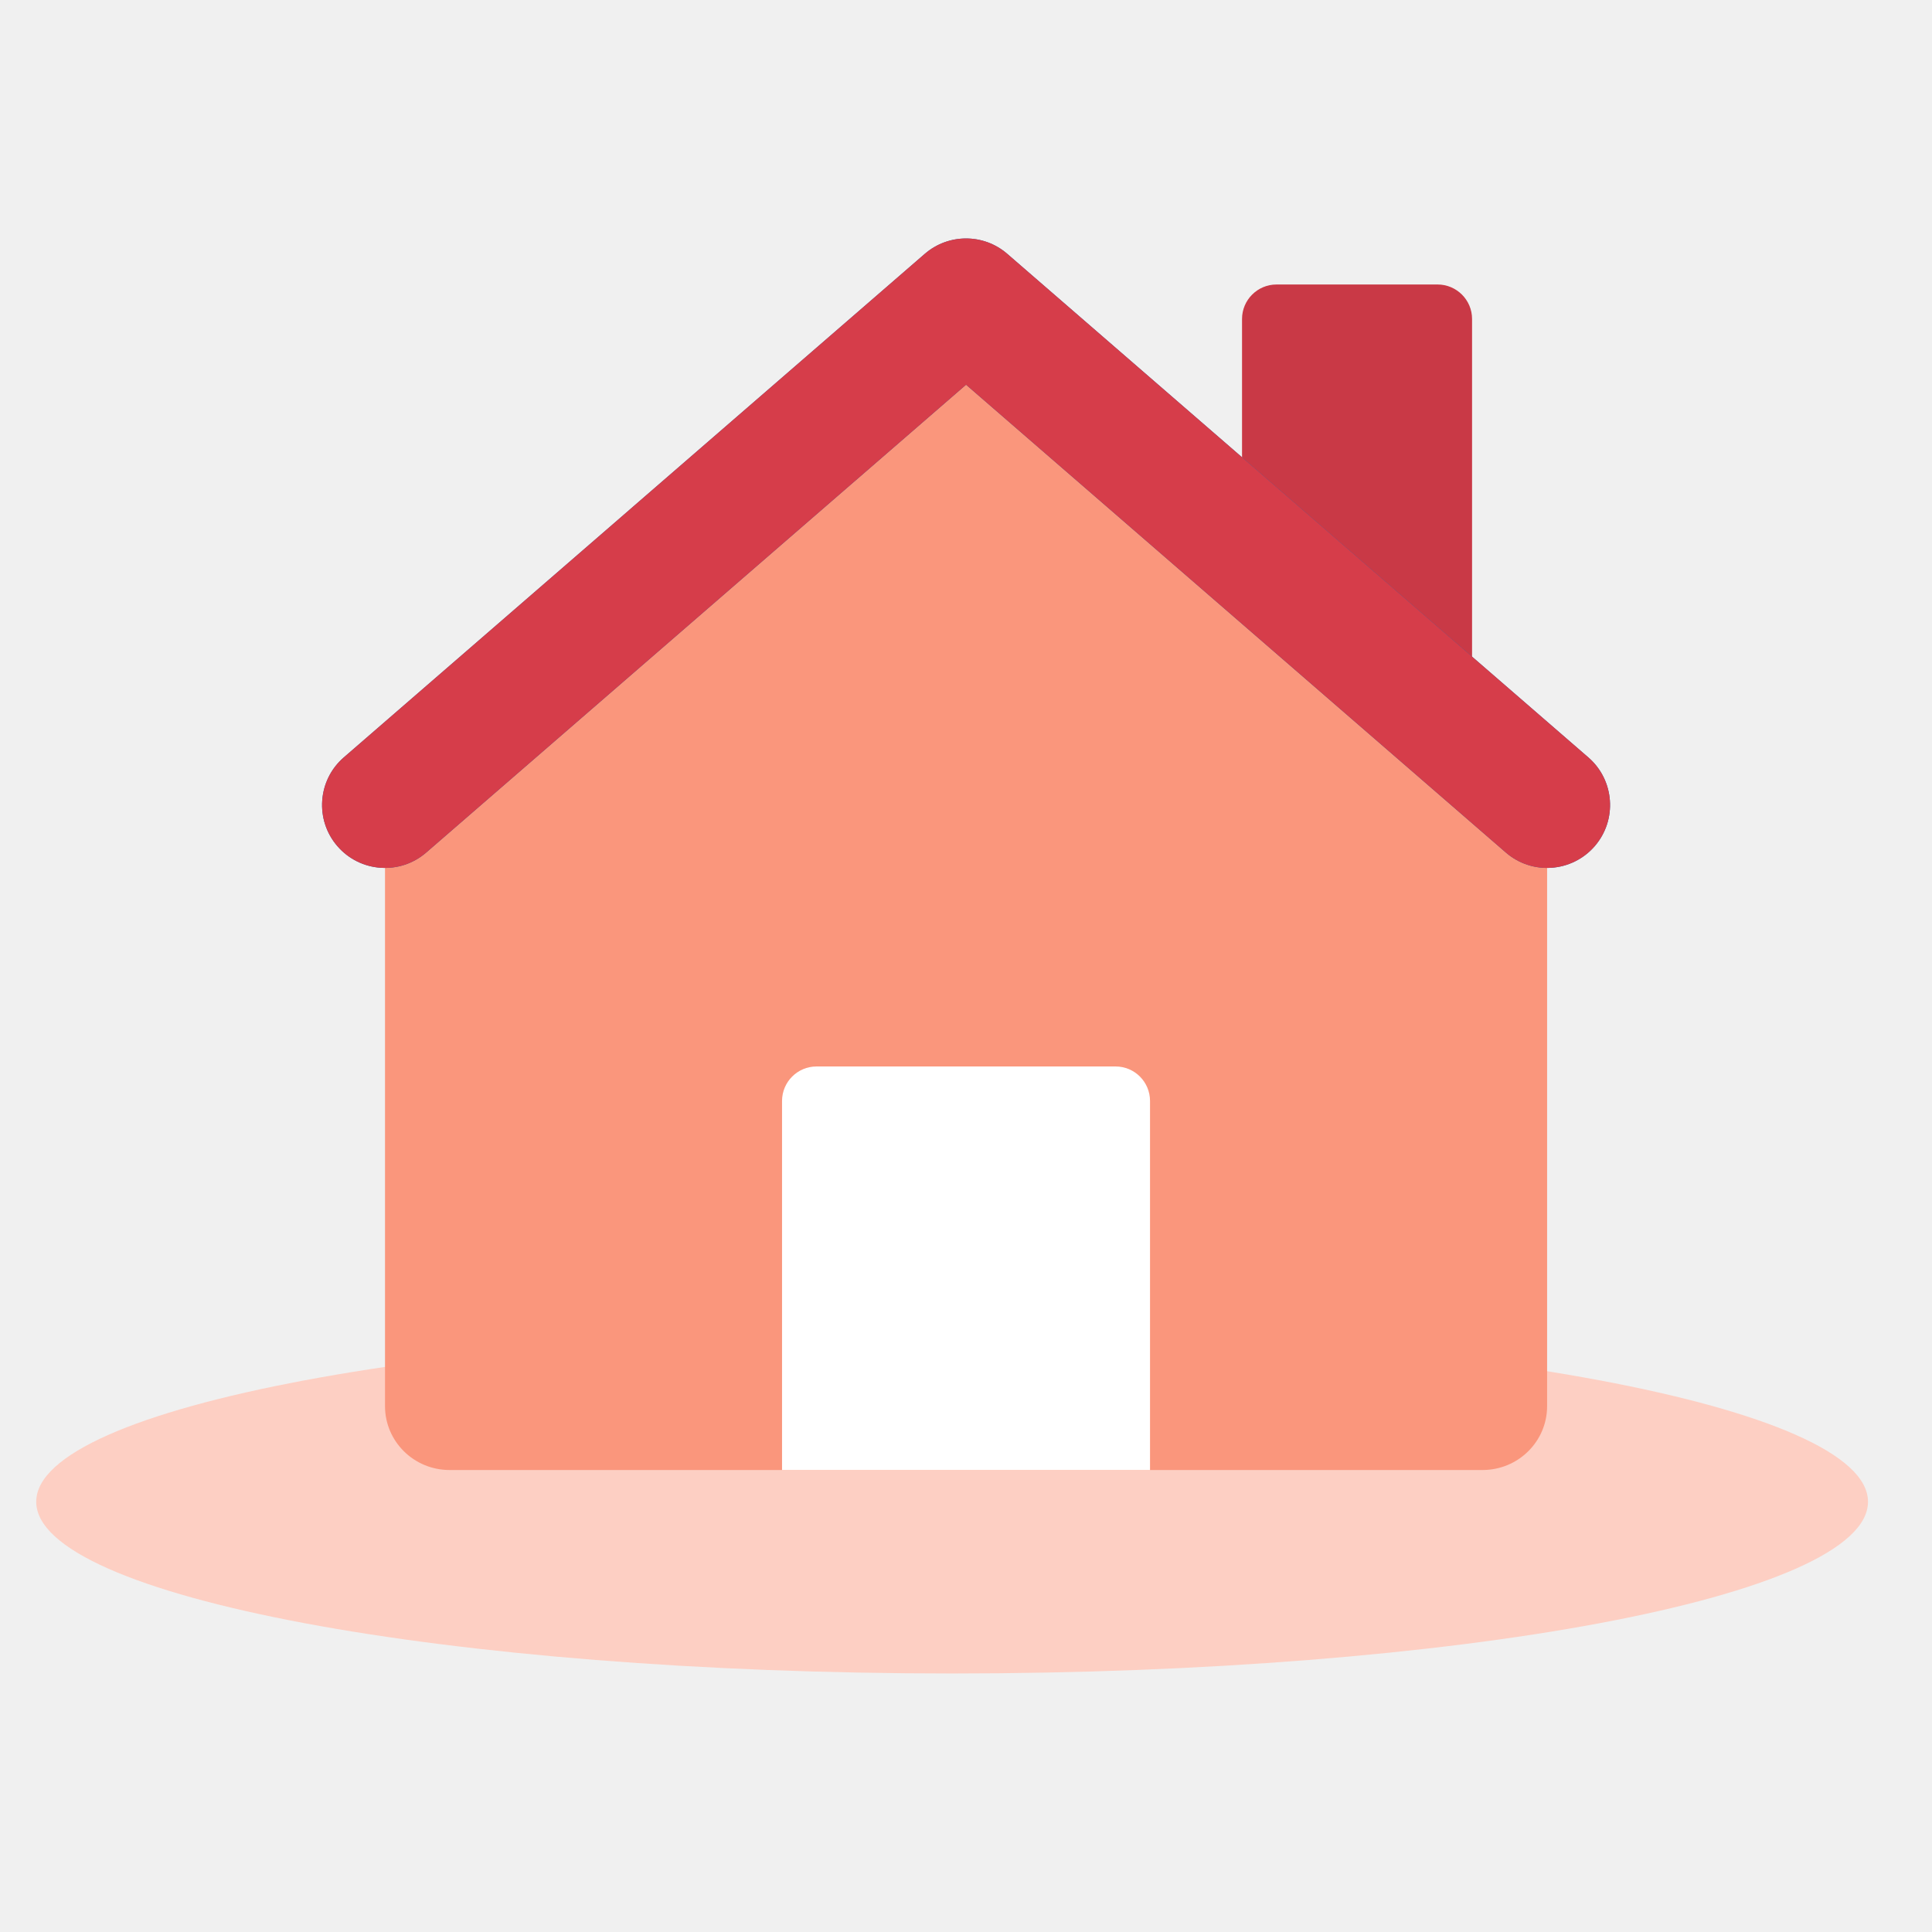
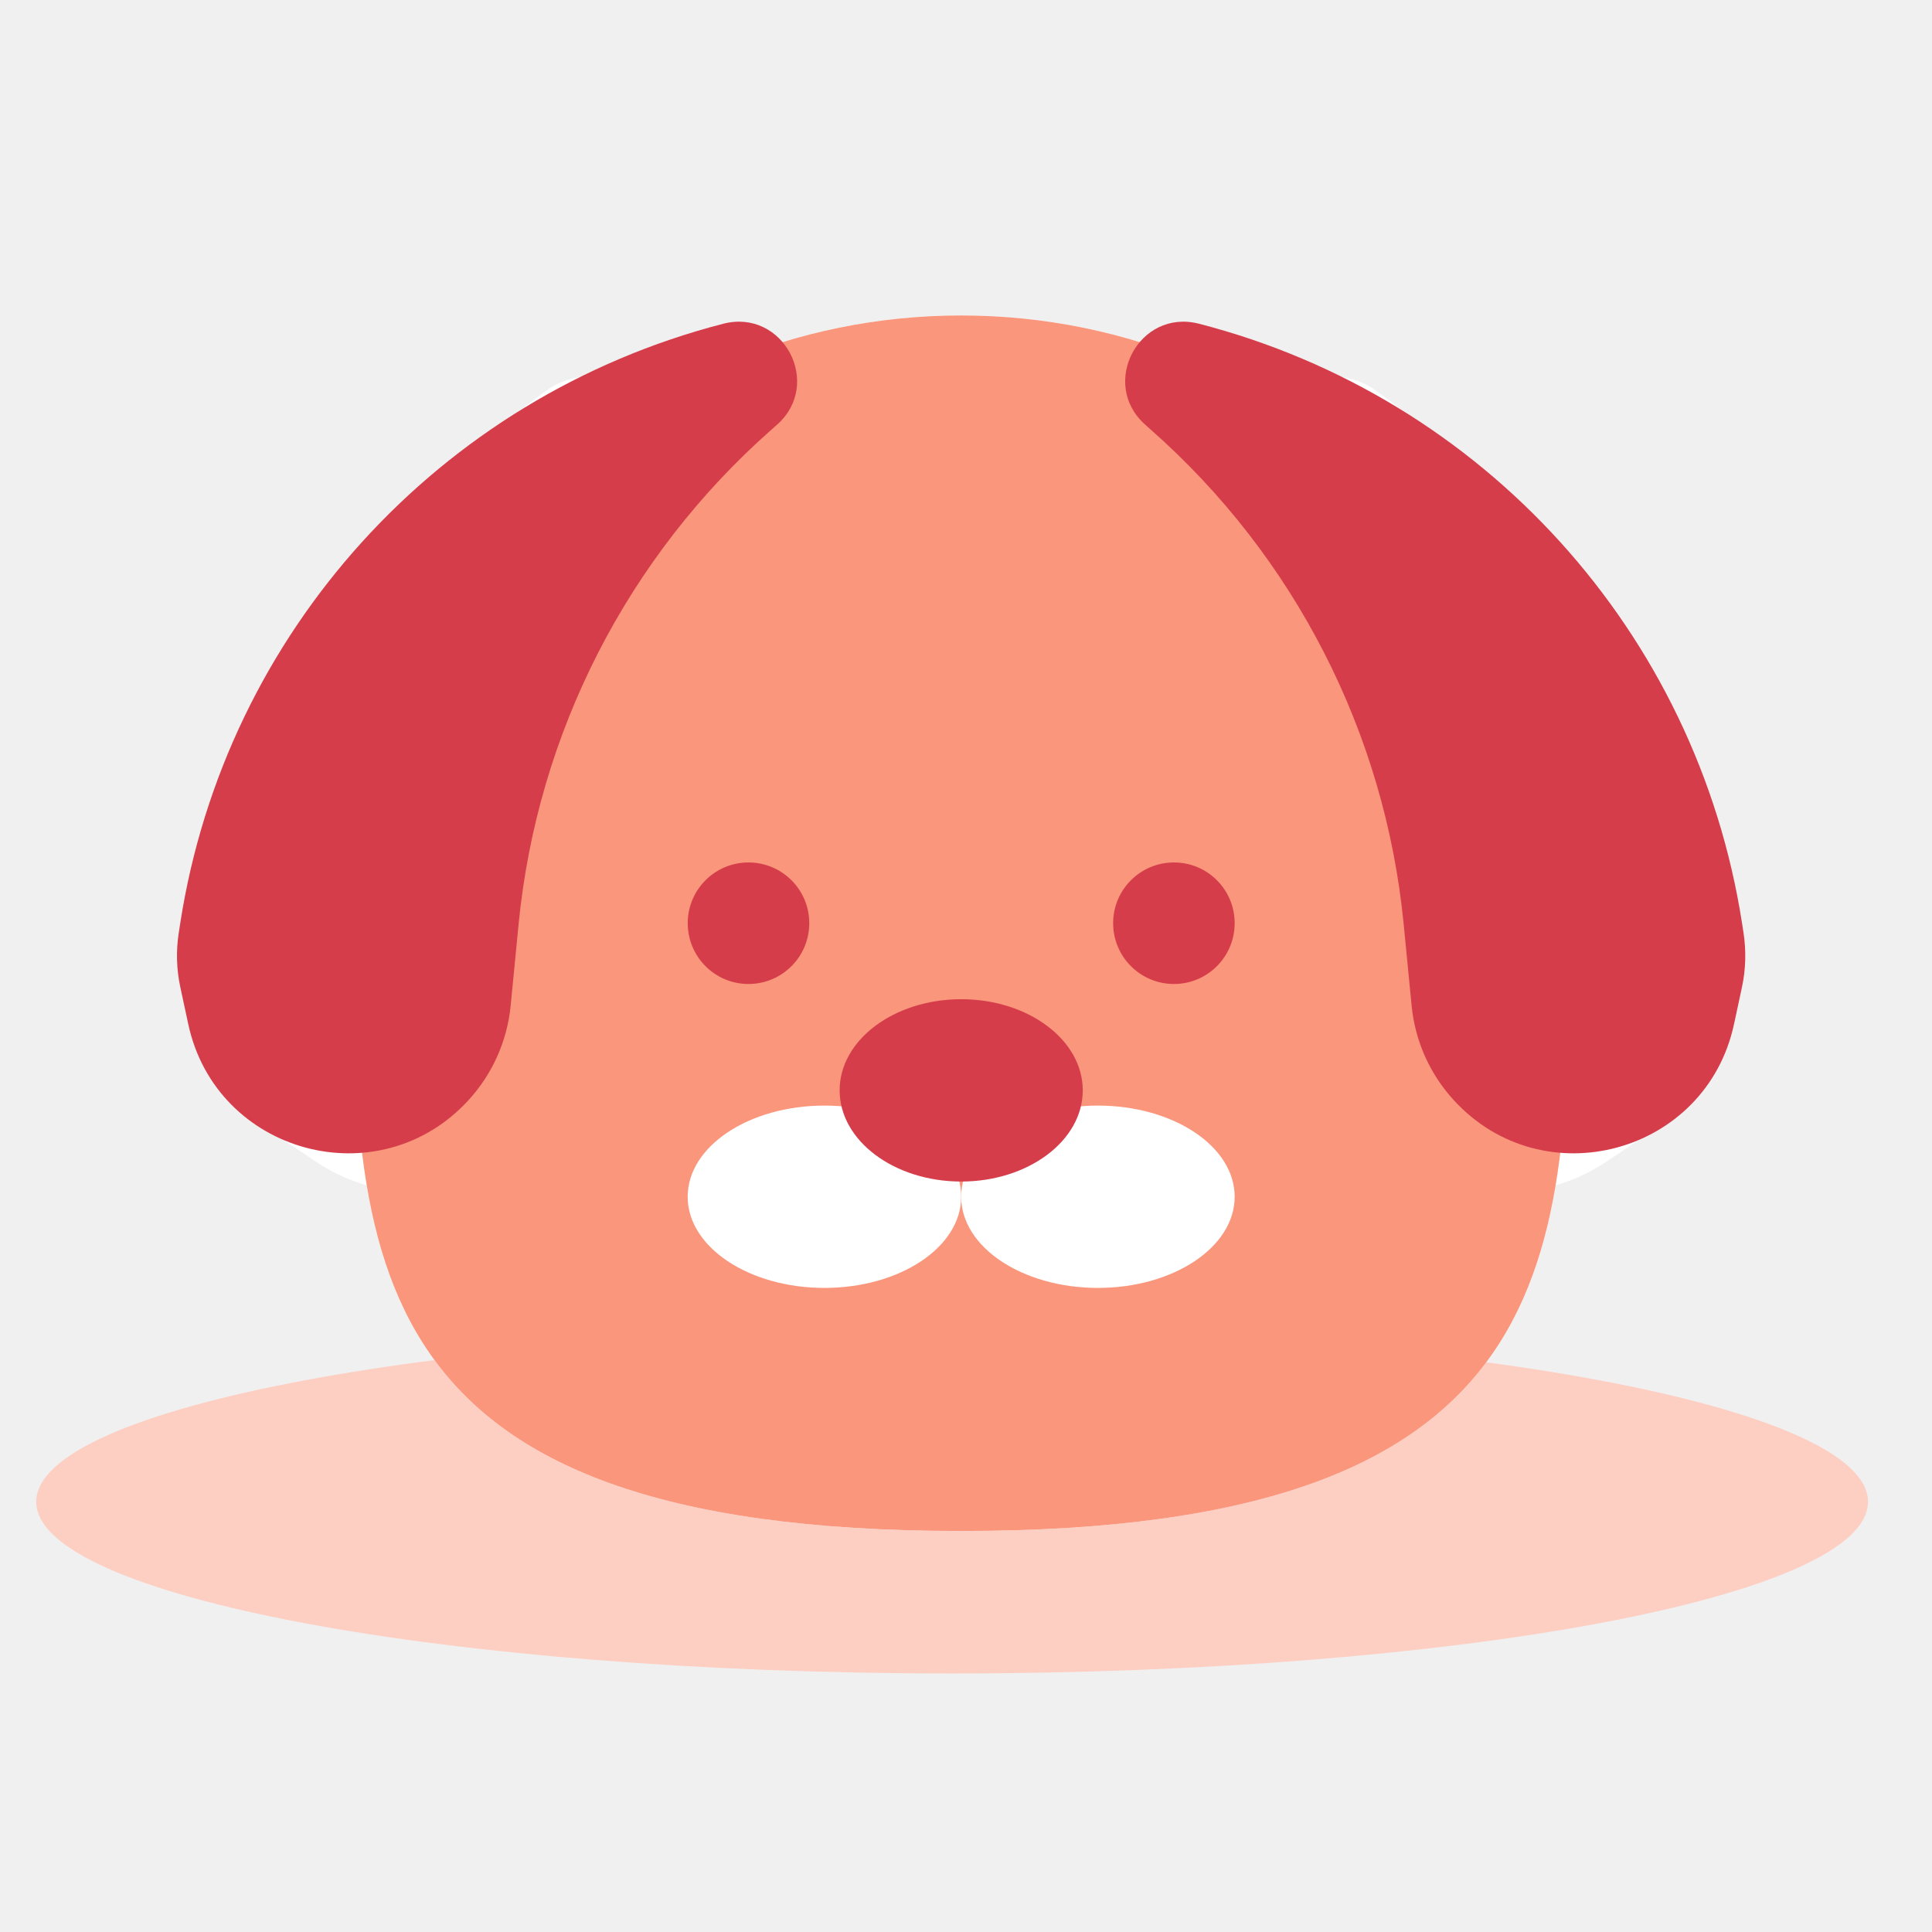
<svg xmlns="http://www.w3.org/2000/svg" width="32" height="32" viewBox="0 0 32 32" fill="none">
  <ellipse cx="15.77" cy="24.874" rx="15.17" ry="2.844" fill="#FDCFC3" />
-   <g style="mix-blend-mode:multiply">
-     <path d="M20.572 5.283C20.572 4.968 20.828 4.712 21.144 4.712H23.81C24.126 4.712 24.382 4.968 24.382 5.283V11.569H20.572V5.283Z" fill="#D63D4A" />
-   </g>
-   <path d="M6.579 13.125L15.632 5.465C15.845 5.285 16.157 5.285 16.37 5.465L25.423 13.125C25.551 13.234 25.625 13.393 25.625 13.561L25.625 23.29C25.625 23.875 25.146 24.348 24.556 24.348H18.407H13.595H7.446C6.856 24.348 6.377 23.875 6.377 23.29L6.377 13.561C6.377 13.393 6.451 13.234 6.579 13.125Z" fill="#FA967C" />
-   <path d="M12.953 18.236C12.953 17.92 13.209 17.664 13.525 17.664H18.477C18.793 17.664 19.048 17.92 19.048 18.236V24.348H12.953L12.953 18.236Z" fill="white" />
-   <path fill-rule="evenodd" clip-rule="evenodd" d="M15.318 4.204C15.71 3.865 16.292 3.865 16.683 4.204L26.308 12.545C26.743 12.922 26.79 13.581 26.413 14.016C26.035 14.451 25.377 14.498 24.942 14.121L16.001 6.372L7.059 14.121C6.624 14.498 5.966 14.451 5.589 14.016C5.212 13.581 5.259 12.922 5.694 12.545L15.318 4.204Z" fill="#285FA4" />
-   <path fill-rule="evenodd" clip-rule="evenodd" d="M15.318 4.204C15.71 3.865 16.292 3.865 16.683 4.204L26.308 12.545C26.743 12.922 26.79 13.581 26.413 14.016C26.035 14.451 25.377 14.498 24.942 14.121L16.001 6.372L7.059 14.121C6.624 14.498 5.966 14.451 5.589 14.016C5.212 13.581 5.259 12.922 5.694 12.545L15.318 4.204Z" fill="#D63D4A" />
+   <path d="M25.766 19.631C25.199 23.018 23.172 25.358 15.919 25.358C8.667 25.358 6.639 23.018 6.073 19.631C5.786 19.55 5.509 19.424 5.252 19.253L4.477 18.736C4.079 18.471 3.84 18.024 3.84 17.545V16.693C3.84 12.65 5.774 8.851 9.044 6.473C9.26 6.316 9.524 6.232 9.791 6.232C10.181 6.232 10.522 6.393 10.765 6.643C12.273 5.742 14.036 5.225 15.919 5.225C17.803 5.225 19.566 5.742 21.074 6.643C21.317 6.393 21.658 6.232 22.047 6.232C22.315 6.232 22.579 6.316 22.795 6.473C26.064 8.851 27.999 12.65 27.999 16.693V17.545C27.999 18.024 27.76 18.471 27.362 18.736L26.587 19.253C26.33 19.424 26.053 19.55 25.766 19.631Z" fill="white" />
+   <path d="M25.986 15.291C25.986 20.851 25.986 25.358 15.92 25.358C5.854 25.358 5.854 20.851 5.854 15.291C5.854 9.732 10.36 5.225 15.92 5.225C21.479 5.225 25.986 9.732 25.986 15.291Z" fill="#FA967C" />
+   <ellipse cx="13.655" cy="19.822" rx="2.265" ry="1.51" fill="white" />
+   <ellipse cx="18.185" cy="19.822" rx="2.265" ry="1.51" fill="white" />
+   <path d="M13.404 15.291C13.404 15.847 12.953 16.298 12.397 16.298C11.841 16.298 11.391 15.847 11.391 15.291C11.391 14.735 11.841 14.285 12.397 14.285C12.953 14.285 13.404 14.735 13.404 15.291Z" fill="#D63D4A" />
+   <path d="M17.934 18.06C17.934 18.893 17.032 19.57 15.921 19.57C14.809 19.57 13.907 18.893 13.907 18.06C13.907 17.226 14.809 16.55 15.921 16.55C17.032 16.55 17.934 17.226 17.934 18.06Z" fill="#D63D4A" />
+   <path d="M19.444 16.298C20 16.298 20.45 15.847 20.45 15.291C20.45 14.735 20 14.285 19.444 14.285C18.888 14.285 18.437 14.735 18.437 15.291C18.437 15.847 18.888 16.298 19.444 16.298Z" fill="#D63D4A" />
+   <path d="M11.98 5.362C12.973 5.106 13.637 6.358 12.868 7.036L12.777 7.117C10.396 9.217 8.899 12.143 8.59 15.304L8.458 16.658C8.401 17.242 8.155 17.791 7.759 18.223C6.274 19.843 3.579 19.111 3.118 16.962L2.987 16.353C2.923 16.056 2.914 15.749 2.961 15.449L2.986 15.287C3.733 10.479 7.269 6.577 11.98 5.362Z" fill="#D63D4A" />
+   <path d="M19.859 5.362C18.866 5.106 18.202 6.358 18.971 7.036L19.061 7.117C21.443 9.217 22.94 12.143 23.249 15.304L23.381 16.658C23.438 17.242 23.683 17.791 24.08 18.223C25.565 19.843 28.26 19.111 28.721 16.962L28.852 16.353C28.916 16.056 28.924 15.749 28.878 15.449L28.853 15.287C28.105 10.479 24.57 6.577 19.859 5.362Z" fill="#D63D4A" />
</svg>
